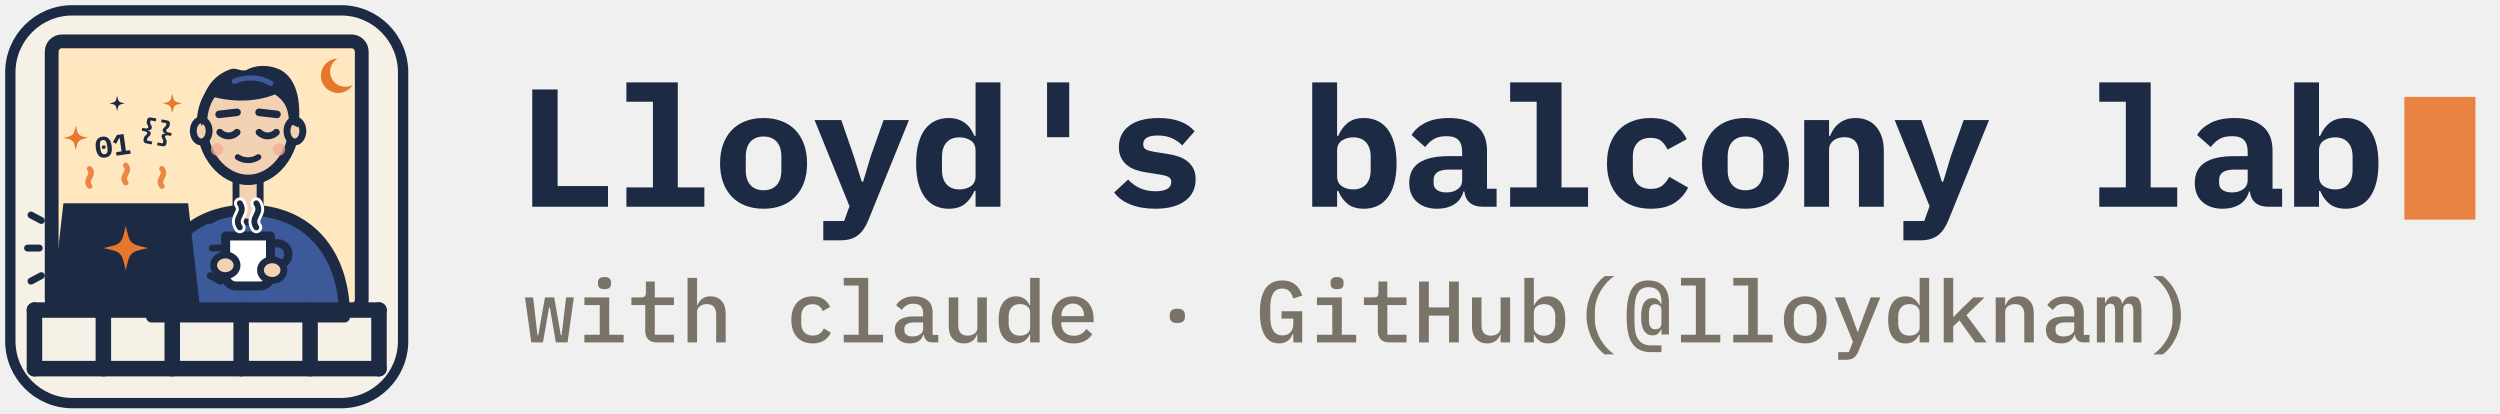
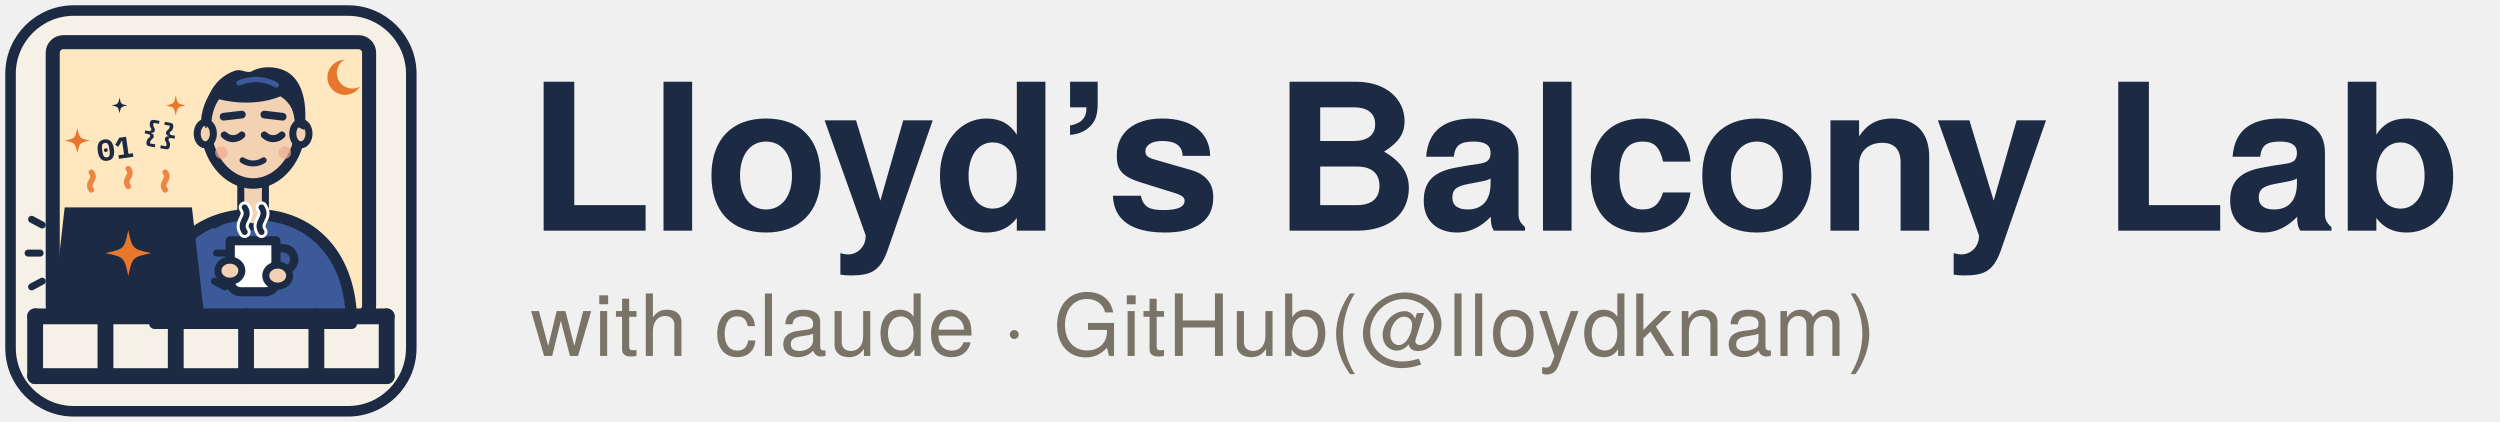
- <svg xmlns="http://www.w3.org/2000/svg" viewBox="0 0 387 64" width="387" height="64">
+ <svg xmlns="http://www.w3.org/2000/svg" viewBox="0 0 379.3 64" width="379.3" height="64">
  <svg x="0" y="0" viewBox="0 0 120 120" width="64" height="64">
    <rect x="3" y="3" width="114" height="114" rx="18" fill="#f6f1e6" stroke="#1d2a44" stroke-width="3" />
    <rect x="15" y="12" width="90" height="78" rx="3" fill="#ffe7bf" stroke="#1d2a44" stroke-width="4" />
    <path d="M98 17a5 5 0 1 0 4.4 7.6 3.8 3.8 0 1 1-4.4-7.6z" fill="#e8772e" />
    <path d="M44 92c0-19 11-31 28-31s28 12 28 31z" fill="#3c5a9a" stroke="#1d2a44" stroke-width="3.2" stroke-linejoin="round" />
    <path d="M72 52v9" stroke="#1d2a44" stroke-width="9" stroke-linecap="round" />
    <path d="M72 52v9" stroke="#f3d2b3" stroke-width="5" stroke-linecap="round" />
    <path d="M72 22c8.2 0 13.4 5.8 13.4 14 0 8.6-6 16.2-13.4 16.2S58.6 44.6 58.6 36c0-8.2 5.2-14 13.4-14z" fill="#f3d2b3" stroke="#1d2a44" stroke-width="3" stroke-linejoin="round" />
    <ellipse cx="58.4" cy="38" rx="2.3" ry="3.2" fill="#f3d2b3" stroke="#1d2a44" stroke-width="2" />
    <ellipse cx="85.6" cy="38" rx="2.3" ry="3.2" fill="#f3d2b3" stroke="#1d2a44" stroke-width="2" />
    <path d="M58.4 36.4C57.4 28.6 60.6 22.4 66.6 20.2c2-.8 3 .6 4.8.2 2.6-1.6 6.8-1.8 10.2 0 4.2 2.4 6 8.4 5 16.6l-2.2-1c-.4-4-1.8-6.8-4.6-8.6-4.8 2-11.4 2.4-17.6.8-2.4 2.2-3.6 5.2-3.4 8.2z" fill="#1d2a44" />
    <path d="M68 23.6c3.2-1.4 7.4-1.4 10.6.6" fill="none" stroke="#3c5a9a" stroke-width="1.5" stroke-linecap="round" />
    <path d="M63.6 33.2l5.2-.6M75.2 32.6l5.2.6" stroke="#1d2a44" stroke-width="2.2" stroke-linecap="round" />
    <path d="M63.8 38.4c1.4 1.4 3.6 1.4 5 0M75.2 38.4c1.4 1.4 3.6 1.4 5 0" fill="none" stroke="#1d2a44" stroke-width="2" stroke-linecap="round" />
    <circle cx="63" cy="43.4" r="1.8" fill="#f0a890" opacity=".7" />
    <circle cx="81" cy="43.4" r="1.8" fill="#f0a890" opacity=".7" />
    <path d="M69 45.6c1.8 1.2 4.2 1.2 6 0" fill="none" stroke="#1d2a44" stroke-width="1.7" stroke-linecap="round" />
    <path d="M65.5 80v-11.5h13V80c0 2-1.6 3-3 3h-7c-1.4 0-3-1-3-3z" fill="#fff" stroke="#1d2a44" stroke-width="2.6" stroke-linejoin="round" />
    <path d="M78.5 70.6h2a3.2 3.2 0 0 1 0 6.4h-2" fill="none" stroke="#1d2a44" stroke-width="2.4" />
    <g fill="#f3d2b3" stroke="#1d2a44" stroke-width="2">
      <ellipse cx="65.4" cy="77" rx="3.4" ry="3" />
      <ellipse cx="79" cy="78.4" rx="3.4" ry="3" />
    </g>
    <path d="M69.6 66c-2-3 2-4 0-7M74.4 66c-2-3 2-4 0-7" fill="none" stroke="#fff" stroke-width="3.4" stroke-linecap="round" />
    <path d="M69.6 66c-2-3 2-4 0-7M74.4 66c-2-3 2-4 0-7" fill="none" stroke="#1d2a44" stroke-width="1.7" stroke-linecap="round" />
    <path d="M15 89l3.4-30h36.2l3.4 30z" fill="#1d2a44" />
    <path d="M36.5 65.5C37.67 70.83 37.67 70.83 43.0 72C37.67 73.17 37.67 73.17 36.5 78.5C35.33 73.17 35.33 73.17 30.0 72C35.33 70.83 35.33 70.83 36.5 65.5Z" fill="#e8772e" />
    <g stroke="#1d2a44" stroke-width="2" stroke-linecap="round" fill="none">
      <path d="M12 64l-3-1.6M11.4 72h-3.4M12 80l-3 1.6M61 64l3-1.6M61.6 72h3.4M61 80l3 1.6" />
    </g>
    <g fill="none" stroke="#e8772e" stroke-width="1.6" stroke-linecap="round" opacity=".85">
      <path d="M26 54c-1.6-2 1.6-3 0-5M36.5 53c-1.6-2 1.6-3 0-5M47 54c-1.6-2 1.6-3 0-5" />
    </g>
    <path d="M22 36.4C22.648 39.352 22.648 39.352 25.6 40C22.648 40.648 22.648 40.648 22 43.6C21.352 40.648 21.352 40.648 18.4 40C21.352 39.352 21.352 39.352 22 36.4Z" fill="#e8772e" />
    <path d="M50 27.2C50.504 29.496 50.504 29.496 52.8 30C50.504 30.504 50.504 30.504 50 32.8C49.496 30.504 49.496 30.504 47.2 30C49.496 29.496 49.496 29.496 50 27.2Z" fill="#e8772e" />
    <g transform="translate(28,46) rotate(-8)">
      <path d="M2.55 0.102Q1.36 0.102 0.795 -0.706Q0.23 -1.513 0.23 -2.967Q0.23 -4.42 0.795 -5.228Q1.36 -6.035 2.55 -6.035Q3.74 -6.035 4.305 -5.228Q4.871 -4.42 4.871 -2.967Q4.871 -1.513 4.305 -0.706Q3.74 0.102 2.55 0.102ZM2.55 -0.901Q3.12 -0.901 3.345 -1.3Q3.57 -1.7 3.57 -2.414V-3.519Q3.57 -4.233 3.345 -4.633Q3.12 -5.032 2.55 -5.032Q1.981 -5.032 1.755 -4.633Q1.53 -4.233 1.53 -3.519V-2.414Q1.53 -1.7 1.755 -1.3Q1.981 -0.901 2.55 -0.901ZM2.55 -2.465Q2.252 -2.465 2.138 -2.584Q2.023 -2.703 2.023 -2.873V-3.06Q2.023 -3.23 2.138 -3.349Q2.252 -3.468 2.55 -3.468Q2.848 -3.468 2.962 -3.349Q3.077 -3.23 3.077 -3.06V-2.873Q3.077 -2.703 2.962 -2.584Q2.848 -2.465 2.55 -2.465Z M5.899 0.0V-1.028H7.497V-5.006H7.421L6.214 -3.426L5.398 -4.063L6.817 -5.933H8.772V-1.028H10.03V0.0Z" fill="#1d2a44" />
    </g>
    <g transform="translate(40,40) rotate(10)">
      <path d="M2.805 1.173Q2.227 1.173 1.981 0.914Q1.734 0.655 1.734 0.255V-0.128Q1.734 -0.34 1.781 -0.502Q1.828 -0.663 1.896 -0.79Q1.964 -0.918 2.049 -1.016Q2.134 -1.114 2.21 -1.207Q2.355 -1.377 2.41 -1.5Q2.465 -1.624 2.465 -1.76Q2.465 -1.981 2.236 -2.099Q2.006 -2.219 1.547 -2.219H0.782V-3.069H1.547Q2.006 -3.069 2.236 -3.188Q2.465 -3.307 2.465 -3.528Q2.465 -3.664 2.41 -3.787Q2.355 -3.91 2.21 -4.08Q2.134 -4.165 2.049 -4.267Q1.964 -4.369 1.896 -4.497Q1.828 -4.624 1.781 -4.786Q1.734 -4.947 1.734 -5.16V-5.542Q1.734 -5.942 1.981 -6.201Q2.227 -6.46 2.805 -6.46H4.318V-5.619H2.746V-5.211Q2.746 -4.888 2.852 -4.718Q2.958 -4.548 3.086 -4.378Q3.23 -4.199 3.358 -3.995Q3.485 -3.791 3.485 -3.519Q3.485 -3.162 3.239 -2.95Q2.992 -2.737 2.482 -2.678V-2.61Q2.992 -2.55 3.239 -2.338Q3.485 -2.125 3.485 -1.768Q3.485 -1.496 3.358 -1.292Q3.23 -1.088 3.086 -0.91Q2.958 -0.74 2.852 -0.57Q2.746 -0.4 2.746 -0.077V0.332H4.318V1.173Z M7.395 -6.46Q7.973 -6.46 8.22 -6.201Q8.466 -5.942 8.466 -5.542V-5.16Q8.466 -4.947 8.419 -4.786Q8.373 -4.624 8.305 -4.497Q8.237 -4.369 8.152 -4.267Q8.067 -4.165 7.99 -4.08Q7.846 -3.91 7.79 -3.787Q7.735 -3.664 7.735 -3.528Q7.735 -3.307 7.965 -3.188Q8.194 -3.069 8.653 -3.069H9.418V-2.219H8.653Q8.194 -2.219 7.965 -2.099Q7.735 -1.981 7.735 -1.76Q7.735 -1.624 7.79 -1.5Q7.846 -1.377 7.99 -1.207Q8.067 -1.114 8.152 -1.016Q8.237 -0.918 8.305 -0.79Q8.373 -0.663 8.419 -0.502Q8.466 -0.34 8.466 -0.128V0.255Q8.466 0.655 8.22 0.914Q7.973 1.173 7.395 1.173H5.882V0.332H7.455V-0.077Q7.455 -0.4 7.348 -0.57Q7.242 -0.74 7.115 -0.91Q6.97 -1.088 6.843 -1.292Q6.715 -1.496 6.715 -1.768Q6.715 -2.125 6.962 -2.338Q7.208 -2.55 7.718 -2.61V-2.678Q7.208 -2.737 6.962 -2.95Q6.715 -3.162 6.715 -3.519Q6.715 -3.791 6.843 -3.995Q6.97 -4.199 7.115 -4.378Q7.242 -4.548 7.348 -4.718Q7.455 -4.888 7.455 -5.211V-5.619H5.882V-6.46Z" fill="#1d2a44" />
    </g>
    <path d="M34 27.8C34.396 29.604 34.396 29.604 36.2 30C34.396 30.396 34.396 30.396 34 32.2C33.604 30.396 33.604 30.396 31.8 30C33.604 29.604 33.604 29.604 34 27.8Z" fill="#1d2a44" />
    <g fill="none" stroke="#1d2a44" stroke-width="4.5" stroke-linecap="round" stroke-linejoin="round">
      <path d="M10 90h100M10 107h100" />
      <path d="M10.0 90v17" />
      <path d="M30.0 90v17" />
      <path d="M50.0 90v17" />
      <path d="M70.0 90v17" />
      <path d="M90.0 90v17" />
      <path d="M110.0 90v17" />
    </g>
  </svg>
-   <g transform="translate(80,32)">
-     <path d="M2.392 0.0V-18.148H6.318V-3.198H14.118V0.0Z M16.968 -2.99H21.076V-16.25H16.968V-19.24H24.924V-2.99H29.032V0.0H16.968Z M38.2 0.312Q36.64 0.312 35.392 -0.169Q34.144 -0.65 33.273 -1.56Q32.402 -2.47 31.934 -3.77Q31.466 -5.07 31.466 -6.708Q31.466 -8.346 31.934 -9.646Q32.402 -10.946 33.273 -11.856Q34.144 -12.766 35.392 -13.247Q36.64 -13.728 38.2 -13.728Q39.76 -13.728 41.008 -13.247Q42.256 -12.766 43.127 -11.856Q43.998 -10.946 44.466 -9.646Q44.934 -8.346 44.934 -6.708Q44.934 -5.07 44.466 -3.77Q43.998 -2.47 43.127 -1.56Q42.256 -0.65 41.008 -0.169Q39.76 0.312 38.2 0.312ZM38.2 -2.548Q39.5 -2.548 40.228 -3.354Q40.956 -4.16 40.956 -5.642V-7.774Q40.956 -9.256 40.228 -10.062Q39.5 -10.868 38.2 -10.868Q36.9 -10.868 36.172 -10.062Q35.444 -9.256 35.444 -7.774V-5.642Q35.444 -4.16 36.172 -3.354Q36.9 -2.548 38.2 -2.548Z M56.78 -13.416H60.706L54.388 2.158Q53.79 3.64 52.802 4.42Q51.814 5.2 50.098 5.2H47.446V2.21H50.67L51.502 -0.078L46.094 -13.416H50.228L52.178 -7.774L53.4 -3.874H53.608L54.778 -7.774Z M71.018 -2.444H70.836Q70.316 -1.222 69.393 -0.455Q68.47 0.312 66.858 0.312Q65.74 0.312 64.817 -0.104Q63.894 -0.52 63.231 -1.378Q62.568 -2.236 62.191 -3.562Q61.814 -4.888 61.814 -6.708Q61.814 -8.528 62.191 -9.854Q62.568 -11.18 63.231 -12.038Q63.894 -12.896 64.817 -13.312Q65.74 -13.728 66.858 -13.728Q67.664 -13.728 68.288 -13.52Q68.912 -13.312 69.393 -12.948Q69.874 -12.584 70.225 -12.077Q70.576 -11.57 70.836 -10.972H71.018V-19.24H74.866V0.0H71.018ZM68.522 -2.678Q69.536 -2.678 70.277 -3.172Q71.018 -3.666 71.018 -4.732V-8.684Q71.018 -9.75 70.277 -10.244Q69.536 -10.738 68.522 -10.738Q67.222 -10.738 66.52 -9.945Q65.818 -9.152 65.818 -7.748V-5.668Q65.818 -4.264 66.52 -3.471Q67.222 -2.678 68.522 -2.678Z M82.084 -10.764V-19.24H85.516V-10.764Z M98.844 0.312Q96.608 0.312 94.957 -0.364Q93.306 -1.04 92.474 -2.21L94.632 -4.212Q95.412 -3.354 96.465 -2.873Q97.518 -2.392 98.87 -2.392Q100.014 -2.392 100.664 -2.743Q101.314 -3.094 101.314 -3.822Q101.314 -4.394 100.872 -4.615Q100.43 -4.836 99.65 -4.966L97.492 -5.304Q96.582 -5.434 95.802 -5.707Q95.022 -5.98 94.45 -6.448Q93.878 -6.916 93.54 -7.592Q93.202 -8.268 93.202 -9.23Q93.202 -11.336 94.814 -12.532Q96.426 -13.728 99.338 -13.728Q101.314 -13.728 102.705 -13.195Q104.096 -12.662 104.928 -11.674L103.004 -9.49Q102.406 -10.14 101.47 -10.582Q100.534 -11.024 99.208 -11.024Q96.972 -11.024 96.972 -9.672Q96.972 -9.074 97.414 -8.853Q97.856 -8.632 98.636 -8.502L100.768 -8.164Q101.678 -8.034 102.458 -7.761Q103.238 -7.488 103.823 -7.02Q104.408 -6.552 104.746 -5.876Q105.084 -5.2 105.084 -4.238Q105.084 -2.132 103.459 -0.91Q101.834 0.312 98.844 0.312Z  M123.134 -19.24H126.982V-10.972H127.164Q127.658 -12.168 128.594 -12.948Q129.53 -13.728 131.142 -13.728Q132.26 -13.728 133.183 -13.312Q134.106 -12.896 134.769 -12.038Q135.432 -11.18 135.809 -9.854Q136.186 -8.528 136.186 -6.708Q136.186 -4.888 135.809 -3.562Q135.432 -2.236 134.769 -1.378Q134.106 -0.52 133.183 -0.104Q132.26 0.312 131.142 0.312Q129.53 0.312 128.594 -0.455Q127.658 -1.222 127.164 -2.444H126.982V0.0H123.134ZM129.478 -2.678Q130.778 -2.678 131.48 -3.471Q132.182 -4.264 132.182 -5.668V-7.748Q132.182 -9.152 131.48 -9.945Q130.778 -10.738 129.478 -10.738Q128.464 -10.738 127.723 -10.244Q126.982 -9.75 126.982 -8.684V-4.732Q126.982 -3.666 127.723 -3.172Q128.464 -2.678 129.478 -2.678Z M149.462 0.0Q148.266 0.0 147.538 -0.611Q146.81 -1.222 146.68 -2.366H146.55Q146.186 -1.04 145.107 -0.364Q144.028 0.312 142.468 0.312Q140.518 0.312 139.335 -0.741Q138.152 -1.794 138.152 -3.692Q138.152 -5.798 139.686 -6.812Q141.22 -7.826 144.184 -7.826H146.342V-8.502Q146.342 -9.698 145.783 -10.309Q145.224 -10.92 143.898 -10.92Q142.676 -10.92 141.922 -10.452Q141.168 -9.984 140.622 -9.23L138.516 -11.102Q139.192 -12.246 140.635 -12.987Q142.078 -13.728 144.34 -13.728Q147.096 -13.728 148.643 -12.467Q150.19 -11.206 150.19 -8.658V-2.782H151.672V0.0ZM143.924 -2.21Q144.938 -2.21 145.64 -2.704Q146.342 -3.198 146.342 -4.134V-5.746H144.288Q141.922 -5.746 141.922 -4.16V-3.64Q141.922 -2.938 142.468 -2.574Q143.014 -2.21 143.924 -2.21Z M153.768 -2.99H157.876V-16.25H153.768V-19.24H161.724V-2.99H165.832V0.0H153.768Z M175.546 0.312Q173.96 0.312 172.699 -0.169Q171.438 -0.65 170.567 -1.56Q169.696 -2.47 169.228 -3.77Q168.76 -5.07 168.76 -6.708Q168.76 -8.346 169.228 -9.646Q169.696 -10.946 170.567 -11.856Q171.438 -12.766 172.699 -13.247Q173.96 -13.728 175.52 -13.728Q177.73 -13.728 179.069 -12.831Q180.408 -11.934 181.11 -10.452L178.146 -8.84Q177.782 -9.62 177.197 -10.14Q176.612 -10.66 175.52 -10.66Q174.194 -10.66 173.479 -9.893Q172.764 -9.126 172.764 -7.8V-5.616Q172.764 -4.29 173.479 -3.523Q174.194 -2.756 175.572 -2.756Q176.69 -2.756 177.327 -3.276Q177.964 -3.796 178.406 -4.628L181.318 -2.964Q180.59 -1.482 179.199 -0.585Q177.808 0.312 175.546 0.312Z M190.2 0.312Q188.64 0.312 187.392 -0.169Q186.144 -0.65 185.273 -1.56Q184.402 -2.47 183.934 -3.77Q183.466 -5.07 183.466 -6.708Q183.466 -8.346 183.934 -9.646Q184.402 -10.946 185.273 -11.856Q186.144 -12.766 187.392 -13.247Q188.64 -13.728 190.2 -13.728Q191.76 -13.728 193.008 -13.247Q194.256 -12.766 195.127 -11.856Q195.998 -10.946 196.466 -9.646Q196.934 -8.346 196.934 -6.708Q196.934 -5.07 196.466 -3.77Q195.998 -2.47 195.127 -1.56Q194.256 -0.65 193.008 -0.169Q191.76 0.312 190.2 0.312ZM190.2 -2.548Q191.5 -2.548 192.228 -3.354Q192.956 -4.16 192.956 -5.642V-7.774Q192.956 -9.256 192.228 -10.062Q191.5 -10.868 190.2 -10.868Q188.9 -10.868 188.172 -10.062Q187.444 -9.256 187.444 -7.774V-5.642Q187.444 -4.16 188.172 -3.354Q188.9 -2.548 190.2 -2.548Z M199.29 0.0V-13.416H203.138V-10.972H203.294Q203.528 -11.544 203.866 -12.038Q204.204 -12.532 204.685 -12.909Q205.166 -13.286 205.803 -13.507Q206.44 -13.728 207.246 -13.728Q208.208 -13.728 209.014 -13.403Q209.82 -13.078 210.392 -12.428Q210.964 -11.778 211.289 -10.842Q211.614 -9.906 211.614 -8.684V0.0H207.766V-8.164Q207.766 -10.764 205.504 -10.764Q205.062 -10.764 204.633 -10.647Q204.204 -10.53 203.866 -10.283Q203.528 -10.036 203.333 -9.672Q203.138 -9.308 203.138 -8.814V0.0Z M223.98 -13.416H227.906L221.588 2.158Q220.99 3.64 220.002 4.42Q219.014 5.2 217.298 5.2H214.646V2.21H217.87L218.702 -0.078L213.294 -13.416H217.428L219.378 -7.774L220.6 -3.874H220.808L221.978 -7.774Z  M244.968 -2.99H249.076V-16.25H244.968V-19.24H252.924V-2.99H257.032V0.0H244.968Z M271.062 0.0Q269.866 0.0 269.138 -0.611Q268.41 -1.222 268.28 -2.366H268.15Q267.786 -1.04 266.707 -0.364Q265.628 0.312 264.068 0.312Q262.118 0.312 260.935 -0.741Q259.752 -1.794 259.752 -3.692Q259.752 -5.798 261.286 -6.812Q262.82 -7.826 265.784 -7.826H267.942V-8.502Q267.942 -9.698 267.383 -10.309Q266.824 -10.92 265.498 -10.92Q264.276 -10.92 263.522 -10.452Q262.768 -9.984 262.222 -9.23L260.116 -11.102Q260.792 -12.246 262.235 -12.987Q263.678 -13.728 265.94 -13.728Q268.696 -13.728 270.243 -12.467Q271.79 -11.206 271.79 -8.658V-2.782H273.272V0.0ZM265.524 -2.21Q266.538 -2.21 267.24 -2.704Q267.942 -3.198 267.942 -4.134V-5.746H265.888Q263.522 -5.746 263.522 -4.16V-3.64Q263.522 -2.938 264.068 -2.574Q264.614 -2.21 265.524 -2.21Z M275.134 -19.24H278.982V-10.972H279.164Q279.658 -12.168 280.594 -12.948Q281.53 -13.728 283.142 -13.728Q284.26 -13.728 285.183 -13.312Q286.106 -12.896 286.769 -12.038Q287.432 -11.18 287.809 -9.854Q288.186 -8.528 288.186 -6.708Q288.186 -4.888 287.809 -3.562Q287.432 -2.236 286.769 -1.378Q286.106 -0.52 285.183 -0.104Q284.26 0.312 283.142 0.312Q281.53 0.312 280.594 -0.455Q279.658 -1.222 279.164 -2.444H278.982V0.0H275.134ZM281.478 -2.678Q282.778 -2.678 283.48 -3.471Q284.182 -4.264 284.182 -5.668V-7.748Q284.182 -9.152 283.48 -9.945Q282.778 -10.738 281.478 -10.738Q280.464 -10.738 279.723 -10.244Q278.982 -9.75 278.982 -8.684V-4.732Q278.982 -3.666 279.723 -3.172Q280.464 -2.678 281.478 -2.678Z" fill="#1d2a44" />
+   <g transform="translate(80,35)">
+     <path d="M17.95 0V-3.88H7.13V-22.6H2.48V0Z M25.01 0V-22.6H20.67V0Z M44.5 -8.25C44.5 -13.92 41.43 -17.02 36.19 -17.02C31.07 -17.02 27.94 -13.86 27.94 -8.37C27.94 -2.85 31.07 0.28 36.22 0.28C41.3 0.28 44.5 -2.88 44.5 -8.25ZM40.16 -8.31C40.16 -5.18 38.55 -3.22 36.22 -3.22C33.86 -3.22 32.28 -5.18 32.28 -8.37C32.28 -11.56 33.86 -13.52 36.22 -13.52C38.61 -13.52 40.16 -11.59 40.16 -8.31Z M61.51 -16.74H57.04L53.57 -4.56L49.88 -16.74H45.11L51.34 0.71V0.81C51.34 2.39 50.16 3.6 48.64 3.6C48.3 3.6 48.05 3.56 47.5 3.41V6.67C48.15 6.76 48.52 6.79 49.05 6.79C51.96 6.79 53.48 6.26 54.63 3.07Z M78.61 0V-22.6H74.27V-14.57C73.19 -16.24 71.73 -17.02 69.65 -17.02C65.65 -17.02 62.61 -13.39 62.61 -8.34C62.61 -3.6 65.22 0.28 69.65 0.28C71.73 0.28 73.19 -0.5 74.27 -1.92V0ZM74.27 -8.28C74.27 -5.24 72.78 -3.35 70.61 -3.35C68.44 -3.35 66.95 -5.27 66.95 -8.34C66.95 -11.44 68.44 -13.39 70.61 -13.39C72.81 -13.39 74.27 -11.47 74.27 -8.28Z M86.54 -19.22V-22.6H82.35V-18.72H84.83C84.89 -17.17 84.09 -16.27 82.35 -15.96V-14.54C83.41 -14.6 84.4 -14.97 85.14 -15.59C86.13 -16.43 86.54 -17.45 86.54 -19.22Z M104.07 -4.96V-5.18C104.07 -7.1 102.99 -8.53 100.79 -9.18L95.3 -10.76C94.09 -11.1 93.78 -11.38 93.78 -12.06C93.78 -12.99 94.77 -13.61 96.29 -13.61C98.37 -13.61 99.39 -12.87 99.42 -11.35H103.61C103.55 -14.88 100.82 -17.02 96.32 -17.02C92.08 -17.02 89.44 -14.88 89.44 -11.44C89.44 -9.39 90 -8.28 93.1 -7.32L98.28 -5.7C99.36 -5.36 99.73 -5.02 99.73 -4.56C99.73 -3.53 98.53 -3.13 96.51 -3.13C94.53 -3.13 93.47 -3.5 93.1 -5.3H88.85C88.98 -1.64 91.67 0.28 96.76 0.28C101.47 0.28 104.07 -1.58 104.07 -4.96Z  M133.75 -6.51C133.75 -8.74 132.55 -10.51 130 -12C132.24 -13.42 133.1 -14.72 133.1 -16.65C133.1 -19.84 130.44 -22.6 125.73 -22.6H115.65V0H125.82C131.09 0 133.75 -2.79 133.75 -6.51ZM128.64 -16.15C128.64 -14.51 127.49 -13.61 125.35 -13.61H120.3V-18.72H125.35C127.49 -18.72 128.64 -17.82 128.64 -16.15ZM129.29 -6.79C129.29 -4.9 128.11 -3.88 125.85 -3.88H120.3V-9.73H125.85C128.11 -9.73 129.29 -8.71 129.29 -6.79Z M151.38 0V-0.53C150.61 -1.24 150.39 -1.71 150.39 -2.57V-11.87C150.39 -15.28 148.07 -17.02 143.54 -17.02C139.02 -17.02 136.66 -15.1 136.38 -11.22H140.57C140.78 -12.96 141.5 -13.52 143.63 -13.52C145.31 -13.52 146.15 -12.96 146.15 -11.84C146.15 -10.07 144.84 -10.26 142.67 -9.89L140.94 -9.58C137.62 -8.99 136.01 -7.56 136.01 -4.53C136.01 -1.27 138.3 0.28 141.09 0.28C142.95 0.28 144.66 -0.53 146.18 -2.11C146.18 -1.24 146.27 -0.5 146.67 0ZM146.15 -7.16C146.15 -4.65 144.91 -3.22 142.7 -3.22C141.25 -3.22 140.35 -3.78 140.35 -5.02C140.35 -6.29 141.03 -6.76 142.83 -7.1L144.32 -7.38C145.46 -7.59 145.65 -7.66 146.15 -7.91Z M158.44 0V-22.6H154.1V0Z M176.48 -5.8H172.32C171.76 -4.06 170.9 -3.22 169.22 -3.22C167.02 -3.22 165.69 -4.99 165.69 -8.25C165.69 -11.31 166.49 -13.52 169.22 -13.52C170.99 -13.52 171.83 -12.68 172.32 -10.48H176.48C176.17 -14.57 173.44 -17.02 169.25 -17.02C164.26 -17.02 161.35 -13.95 161.35 -8.25C161.35 -2.73 164.23 0.28 169.19 0.28C173.25 0.28 176.07 -2.23 176.48 -5.8Z M194.82 -8.25C194.82 -13.92 191.75 -17.02 186.51 -17.02C181.4 -17.02 178.27 -13.86 178.27 -8.37C178.27 -2.85 181.4 0.28 186.54 0.28C191.63 0.28 194.82 -2.88 194.82 -8.25ZM190.48 -8.31C190.48 -5.18 188.87 -3.22 186.54 -3.22C184.19 -3.22 182.61 -5.18 182.61 -8.37C182.61 -11.56 184.19 -13.52 186.54 -13.52C188.93 -13.52 190.48 -11.59 190.48 -8.31Z M212.7 0V-11.22C212.7 -14.91 210.65 -17.02 207.09 -17.02C204.82 -17.02 203.3 -16.18 202.06 -14.32V-16.74H197.72V0H202.06V-10.04C202.06 -12.03 203.46 -13.33 205.57 -13.33C207.43 -13.33 208.36 -12.31 208.36 -10.32V0Z M230.42 -16.74H225.96L222.48 -4.56L218.8 -16.74H214.02L220.25 0.71V0.81C220.25 2.39 219.07 3.6 217.56 3.6C217.22 3.6 216.97 3.56 216.41 3.41V6.67C217.06 6.76 217.43 6.79 217.96 6.79C220.87 6.79 222.39 6.26 223.54 3.07Z  M256.85 0V-3.88H246.03V-22.6H241.38V0Z M273.73 0V-0.53C272.96 -1.24 272.74 -1.71 272.74 -2.57V-11.87C272.74 -15.28 270.42 -17.02 265.89 -17.02C261.36 -17.02 259.01 -15.1 258.73 -11.22H262.91C263.13 -12.96 263.84 -13.52 265.98 -13.52C267.66 -13.52 268.49 -12.96 268.49 -11.84C268.49 -10.07 267.19 -10.26 265.02 -9.89L263.29 -9.58C259.97 -8.99 258.36 -7.56 258.36 -4.53C258.36 -1.27 260.65 0.28 263.44 0.28C265.3 0.28 267 -0.53 268.52 -2.11C268.52 -1.24 268.62 -0.5 269.02 0ZM268.49 -7.16C268.49 -4.65 267.25 -3.22 265.05 -3.22C263.6 -3.22 262.7 -3.78 262.7 -5.02C262.7 -6.29 263.38 -6.76 265.18 -7.1L266.66 -7.38C267.81 -7.59 268 -7.66 268.49 -7.91Z M292.2 -8.15C292.2 -12.9 289.56 -17.02 285.16 -17.02C283.09 -17.02 281.6 -16.24 280.54 -14.57V-22.6H276.2V0H280.54V-1.92C281.6 -0.5 283.05 0.28 285.16 0.28C289.16 0.28 292.2 -3.1 292.2 -8.15ZM287.86 -8.34C287.86 -5.3 286.34 -3.35 284.2 -3.35C282 -3.35 280.54 -5.24 280.54 -8.43C280.54 -11.47 282.03 -13.39 284.2 -13.39C286.34 -13.39 287.86 -11.44 287.86 -8.34Z" fill="#1d2a44" />
  </g>
-   <rect x="372.2" y="15" width="11" height="19" fill="#e8772e" opacity=".9" />
-   <g transform="translate(81,53)">
-     <path d="M0.27 -6.966H1.526L2.2 -1.107H2.322L3.361 -6.966H4.792L5.819 -1.107H5.94L6.628 -6.966H7.83L6.858 0.0H5.049L4.117 -5.4H3.996L3.051 0.0H1.242Z M12.582 -8.235Q12.015 -8.235 11.792 -8.464Q11.569 -8.694 11.569 -9.031V-9.315Q11.569 -9.652 11.792 -9.882Q12.015 -10.111 12.569 -10.111Q13.136 -10.111 13.358 -9.882Q13.581 -9.652 13.581 -9.315V-9.031Q13.581 -8.694 13.358 -8.464Q13.136 -8.235 12.582 -8.235ZM9.463 -1.188H11.839V-5.778H9.463V-6.966H13.311V-1.188H15.538V0.0H9.463Z M20.668 0.0Q19.75 0.0 19.319 -0.493Q18.886 -0.986 18.886 -1.768V-5.778H16.74V-6.966H18.265Q18.657 -6.966 18.819 -7.121Q18.981 -7.276 18.981 -7.681V-9.423H20.358V-6.966H23.328V-5.778H20.358V-1.188H23.328V0.0Z M25.434 -9.99H26.905V-5.778H26.973Q27.081 -6.048 27.25 -6.298Q27.418 -6.548 27.661 -6.73Q27.904 -6.912 28.228 -7.02Q28.552 -7.128 28.984 -7.128Q30.037 -7.128 30.685 -6.44Q31.333 -5.751 31.333 -4.482V0.0H29.862V-4.266Q29.862 -5.926 28.417 -5.926Q28.134 -5.926 27.864 -5.852Q27.594 -5.778 27.378 -5.63Q27.162 -5.481 27.034 -5.252Q26.905 -5.022 26.905 -4.725V0.0H25.434Z  M44.806 0.162Q44.023 0.162 43.409 -0.094Q42.795 -0.351 42.37 -0.824Q41.944 -1.296 41.722 -1.971Q41.499 -2.646 41.499 -3.483Q41.499 -4.32 41.722 -4.995Q41.944 -5.67 42.37 -6.143Q42.795 -6.615 43.409 -6.872Q44.023 -7.128 44.793 -7.128Q45.873 -7.128 46.528 -6.669Q47.182 -6.21 47.507 -5.481L46.359 -4.86Q46.17 -5.346 45.785 -5.63Q45.401 -5.913 44.793 -5.913Q43.956 -5.913 43.497 -5.407Q43.038 -4.901 43.038 -4.064V-2.902Q43.038 -2.079 43.497 -1.566Q43.956 -1.053 44.82 -1.053Q45.468 -1.053 45.88 -1.35Q46.291 -1.647 46.535 -2.16L47.614 -1.498Q47.277 -0.769 46.588 -0.304Q45.9 0.162 44.806 0.162Z M49.613 -1.188H51.921V-8.802H49.613V-9.99H53.392V-1.188H55.701V0.0H49.613Z M63.342 0.0Q62.708 0.0 62.39 -0.324Q62.073 -0.648 62.006 -1.174H61.938Q61.736 -0.54 61.202 -0.189Q60.669 0.162 59.846 0.162Q58.779 0.162 58.145 -0.398Q57.51 -0.959 57.51 -1.944Q57.51 -2.957 58.259 -3.49Q59.009 -4.023 60.561 -4.023H61.898V-4.563Q61.898 -5.981 60.399 -5.981Q59.724 -5.981 59.306 -5.717Q58.887 -5.454 58.604 -5.022L57.726 -5.737Q58.023 -6.304 58.725 -6.716Q59.427 -7.128 60.534 -7.128Q61.857 -7.128 62.613 -6.494Q63.369 -5.859 63.369 -4.657V-1.161H64.246V0.0ZM60.264 -0.918Q60.98 -0.918 61.439 -1.242Q61.898 -1.566 61.898 -2.079V-3.091H60.588Q58.995 -3.091 58.995 -2.133V-1.863Q58.995 -1.391 59.333 -1.154Q59.67 -0.918 60.264 -0.918Z M70.294 -1.188H70.227Q70.119 -0.918 69.95 -0.668Q69.781 -0.418 69.538 -0.236Q69.296 -0.054 68.971 0.054Q68.647 0.162 68.215 0.162Q67.162 0.162 66.514 -0.527Q65.867 -1.215 65.867 -2.484V-6.966H67.338V-2.7Q67.338 -1.04 68.782 -1.04Q69.066 -1.04 69.336 -1.114Q69.606 -1.188 69.822 -1.337Q70.038 -1.485 70.166 -1.708Q70.294 -1.93 70.294 -2.241V-6.966H71.766V0.0H70.294Z M78.462 -1.188H78.381Q78.07 -0.553 77.557 -0.196Q77.044 0.162 76.275 0.162Q75.046 0.162 74.317 -0.756Q73.588 -1.674 73.588 -3.483Q73.588 -5.292 74.317 -6.21Q75.046 -7.128 76.275 -7.128Q77.044 -7.128 77.557 -6.77Q78.07 -6.412 78.381 -5.778H78.462V-9.99H79.933V0.0H78.462ZM76.882 -1.04Q77.206 -1.04 77.49 -1.121Q77.773 -1.202 77.989 -1.364Q78.205 -1.526 78.334 -1.762Q78.462 -1.998 78.462 -2.322V-4.644Q78.462 -4.968 78.334 -5.204Q78.205 -5.441 77.989 -5.603Q77.773 -5.764 77.49 -5.845Q77.206 -5.926 76.882 -5.926Q76.045 -5.926 75.593 -5.413Q75.141 -4.901 75.141 -4.05V-2.916Q75.141 -2.066 75.593 -1.553Q76.045 -1.04 76.882 -1.04Z M85.198 0.162Q84.402 0.162 83.767 -0.094Q83.133 -0.351 82.701 -0.824Q82.269 -1.296 82.039 -1.964Q81.81 -2.632 81.81 -3.47Q81.81 -4.306 82.046 -4.982Q82.282 -5.657 82.708 -6.136Q83.133 -6.615 83.74 -6.872Q84.348 -7.128 85.09 -7.128Q85.819 -7.128 86.413 -6.878Q87.007 -6.628 87.426 -6.169Q87.844 -5.71 88.067 -5.076Q88.29 -4.441 88.29 -3.672V-3.119H83.295V-2.889Q83.295 -2.066 83.808 -1.546Q84.321 -1.026 85.225 -1.026Q85.9 -1.026 86.38 -1.316Q86.859 -1.607 87.156 -2.092L88.074 -1.282Q87.723 -0.675 87.001 -0.257Q86.278 0.162 85.198 0.162ZM85.09 -6.008Q84.699 -6.008 84.368 -5.873Q84.037 -5.737 83.801 -5.488Q83.565 -5.238 83.43 -4.9Q83.295 -4.563 83.295 -4.158V-4.064H86.791V-4.199Q86.791 -5.022 86.326 -5.515Q85.86 -6.008 85.09 -6.008Z  M101.25 -2.997Q100.602 -2.997 100.339 -3.267Q100.075 -3.537 100.075 -3.929V-4.279Q100.075 -4.671 100.339 -4.941Q100.602 -5.211 101.25 -5.211Q101.898 -5.211 102.161 -4.941Q102.424 -4.671 102.424 -4.279V-3.929Q102.424 -3.537 102.161 -3.267Q101.898 -2.997 101.25 -2.997Z  M119.205 -1.296H119.11Q118.989 -1.012 118.82 -0.749Q118.651 -0.486 118.402 -0.283Q118.152 -0.081 117.801 0.041Q117.45 0.162 116.991 0.162Q115.519 0.162 114.777 -1.093Q114.034 -2.349 114.034 -4.644Q114.034 -7.047 114.885 -8.316Q115.735 -9.585 117.49 -9.585Q118.179 -9.585 118.699 -9.396Q119.218 -9.207 119.583 -8.89Q119.947 -8.572 120.19 -8.147Q120.433 -7.722 120.582 -7.25L119.218 -6.79Q119.11 -7.101 118.975 -7.378Q118.84 -7.654 118.645 -7.87Q118.449 -8.086 118.172 -8.208Q117.895 -8.329 117.504 -8.329Q116.518 -8.329 116.08 -7.567Q115.641 -6.804 115.641 -5.508V-4.01Q115.641 -3.361 115.735 -2.821Q115.83 -2.281 116.053 -1.897Q116.275 -1.512 116.633 -1.296Q116.991 -1.08 117.504 -1.08Q118.327 -1.08 118.766 -1.573Q119.205 -2.066 119.205 -2.835V-3.685H117.382V-4.819H120.582V0.0H119.205Z M125.982 -8.235Q125.415 -8.235 125.192 -8.464Q124.969 -8.694 124.969 -9.031V-9.315Q124.969 -9.652 125.192 -9.882Q125.415 -10.111 125.968 -10.111Q126.535 -10.111 126.758 -9.882Q126.981 -9.652 126.981 -9.315V-9.031Q126.981 -8.694 126.758 -8.464Q126.535 -8.235 125.982 -8.235ZM122.863 -1.188H125.239V-5.778H122.863V-6.966H126.711V-1.188H128.938V0.0H122.863Z M134.068 0.0Q133.15 0.0 132.718 -0.493Q132.286 -0.986 132.286 -1.768V-5.778H130.14V-6.966H131.665Q132.057 -6.966 132.219 -7.121Q132.381 -7.276 132.381 -7.681V-9.423H133.758V-6.966H136.728V-5.778H133.758V-1.188H136.728V0.0Z M143.316 -4.144H140.184V0.0H138.672V-9.423H140.184V-5.413H143.316V-9.423H144.828V0.0H143.316Z M151.294 -1.188H151.227Q151.119 -0.918 150.95 -0.668Q150.781 -0.418 150.538 -0.236Q150.295 -0.054 149.971 0.054Q149.647 0.162 149.215 0.162Q148.162 0.162 147.514 -0.527Q146.866 -1.215 146.866 -2.484V-6.966H148.338V-2.7Q148.338 -1.04 149.782 -1.04Q150.066 -1.04 150.336 -1.114Q150.606 -1.188 150.822 -1.337Q151.038 -1.485 151.166 -1.708Q151.294 -1.93 151.294 -2.241V-6.966H152.766V0.0H151.294Z M154.966 -9.99H156.438V-5.778H156.519Q156.829 -6.412 157.342 -6.77Q157.855 -7.128 158.625 -7.128Q159.853 -7.128 160.582 -6.21Q161.311 -5.292 161.311 -3.483Q161.311 -1.674 160.582 -0.756Q159.853 0.162 158.625 0.162Q157.855 0.162 157.342 -0.196Q156.829 -0.553 156.519 -1.188H156.438V0.0H154.966ZM158.017 -1.04Q158.854 -1.04 159.307 -1.553Q159.759 -2.066 159.759 -2.916V-4.05Q159.759 -4.901 159.307 -5.413Q158.854 -5.926 158.017 -5.926Q157.693 -5.926 157.41 -5.845Q157.126 -5.764 156.91 -5.603Q156.694 -5.441 156.566 -5.204Q156.438 -4.968 156.438 -4.644V-2.322Q156.438 -1.998 156.566 -1.762Q156.694 -1.526 156.91 -1.364Q157.126 -1.202 157.41 -1.121Q157.693 -1.04 158.017 -1.04Z M164.592 -4.199Q164.592 -5.184 164.815 -6.095Q165.037 -7.006 165.422 -7.79Q165.807 -8.572 166.32 -9.2Q166.833 -9.828 167.4 -10.26H168.871Q168.264 -9.828 167.724 -9.247Q167.184 -8.667 166.779 -7.965Q166.374 -7.263 166.131 -6.473Q165.888 -5.683 165.888 -4.819V-3.578Q165.888 -2.713 166.131 -1.924Q166.374 -1.134 166.779 -0.432Q167.184 0.27 167.724 0.851Q168.264 1.431 168.871 1.863H167.4Q166.833 1.444 166.32 0.81Q165.807 0.175 165.422 -0.608Q165.037 -1.391 164.815 -2.302Q164.592 -3.213 164.592 -4.199Z M176.188 1.512H174.622Q173.556 1.512 172.827 1.168Q172.098 0.824 171.646 0.128Q171.193 -0.567 170.998 -1.62Q170.802 -2.673 170.802 -4.077Q170.802 -5.63 171.025 -6.683Q171.247 -7.736 171.673 -8.383Q172.098 -9.031 172.726 -9.308Q173.353 -9.585 174.163 -9.585Q175 -9.585 175.601 -9.328Q176.202 -9.072 176.593 -8.627Q176.985 -8.181 177.167 -7.567Q177.349 -6.952 177.349 -6.25V-1.228H176.188V-2.025H176.107Q175.959 -1.607 175.648 -1.343Q175.338 -1.08 174.784 -1.08Q173.988 -1.08 173.515 -1.775Q173.043 -2.47 173.043 -3.969Q173.043 -5.468 173.515 -6.163Q173.988 -6.858 174.784 -6.858Q175.338 -6.858 175.648 -6.588Q175.959 -6.318 176.107 -5.913H176.188V-6.25Q176.188 -8.546 174.217 -8.546Q173.664 -8.546 173.245 -8.35Q172.827 -8.154 172.557 -7.708Q172.287 -7.263 172.152 -6.554Q172.017 -5.846 172.017 -4.833V-3.091Q172.017 -2.308 172.138 -1.654Q172.26 -0.999 172.557 -0.526Q172.854 -0.054 173.36 0.209Q173.866 0.472 174.622 0.472H176.188ZM175.243 -2.025Q175.675 -2.025 175.932 -2.268Q176.188 -2.511 176.188 -2.97V-4.968Q176.188 -5.427 175.932 -5.67Q175.675 -5.913 175.243 -5.913Q174.771 -5.913 174.514 -5.582Q174.258 -5.252 174.258 -4.401V-3.537Q174.258 -2.687 174.514 -2.356Q174.771 -2.025 175.243 -2.025Z M179.212 -1.188H181.521V-8.802H179.212V-9.99H182.992V-1.188H185.301V0.0H179.212Z M187.312 -1.188H189.621V-8.802H187.312V-9.99H191.092V-1.188H193.401V0.0H187.312Z M198.45 0.162Q197.68 0.162 197.066 -0.094Q196.452 -0.351 196.027 -0.824Q195.601 -1.296 195.372 -1.971Q195.142 -2.646 195.142 -3.483Q195.142 -4.32 195.372 -4.995Q195.601 -5.67 196.027 -6.143Q196.452 -6.615 197.066 -6.872Q197.68 -7.128 198.45 -7.128Q199.219 -7.128 199.834 -6.872Q200.448 -6.615 200.873 -6.143Q201.298 -5.67 201.528 -4.995Q201.757 -4.32 201.757 -3.483Q201.757 -2.646 201.528 -1.971Q201.298 -1.296 200.873 -0.824Q200.448 -0.351 199.834 -0.094Q199.219 0.162 198.45 0.162ZM198.45 -0.999Q199.26 -0.999 199.739 -1.492Q200.218 -1.984 200.218 -2.957V-4.01Q200.218 -4.981 199.739 -5.474Q199.26 -5.967 198.45 -5.967Q197.64 -5.967 197.161 -5.474Q196.681 -4.981 196.681 -4.01V-2.957Q196.681 -1.984 197.161 -1.492Q197.64 -0.999 198.45 -0.999Z M208.588 -6.966H210.073L206.698 1.35Q206.428 2.025 205.99 2.362Q205.551 2.7 204.727 2.7H203.553V1.512H205.2L205.834 -0.095L203.026 -6.966H204.565L205.672 -4.05L206.536 -1.661H206.617L207.481 -4.05Z M216.162 -1.188H216.081Q215.77 -0.553 215.257 -0.196Q214.744 0.162 213.975 0.162Q212.746 0.162 212.017 -0.756Q211.288 -1.674 211.288 -3.483Q211.288 -5.292 212.017 -6.21Q212.746 -7.128 213.975 -7.128Q214.744 -7.128 215.257 -6.77Q215.77 -6.412 216.081 -5.778H216.162V-9.99H217.633V0.0H216.162ZM214.582 -1.04Q214.906 -1.04 215.19 -1.121Q215.473 -1.202 215.689 -1.364Q215.905 -1.526 216.034 -1.762Q216.162 -1.998 216.162 -2.322V-4.644Q216.162 -4.968 216.034 -5.204Q215.905 -5.441 215.689 -5.603Q215.473 -5.764 215.19 -5.845Q214.906 -5.926 214.582 -5.926Q213.745 -5.926 213.293 -5.413Q212.841 -4.901 212.841 -4.05V-2.916Q212.841 -2.066 213.293 -1.553Q213.745 -1.04 214.582 -1.04Z M219.888 -9.99H221.359V-3.955H221.427L222.52 -5.076L224.478 -6.966H226.219L223.398 -4.226L226.53 0.0H224.761L222.331 -3.389L221.359 -2.484V0.0H219.888Z M227.934 0.0V-6.966H229.405V-5.778H229.473Q229.581 -6.048 229.75 -6.298Q229.918 -6.548 230.161 -6.73Q230.404 -6.912 230.728 -7.02Q231.052 -7.128 231.484 -7.128Q232.537 -7.128 233.185 -6.44Q233.833 -5.751 233.833 -4.482V0.0H232.362V-4.266Q232.362 -5.926 230.917 -5.926Q230.634 -5.926 230.364 -5.852Q230.094 -5.778 229.878 -5.63Q229.662 -5.481 229.534 -5.252Q229.405 -5.022 229.405 -4.725V0.0Z M241.542 0.0Q240.907 0.0 240.59 -0.324Q240.273 -0.648 240.205 -1.174H240.138Q239.935 -0.54 239.402 -0.189Q238.869 0.162 238.045 0.162Q236.979 0.162 236.344 -0.398Q235.71 -0.959 235.71 -1.944Q235.71 -2.957 236.459 -3.49Q237.208 -4.023 238.761 -4.023H240.097V-4.563Q240.097 -5.981 238.599 -5.981Q237.924 -5.981 237.505 -5.717Q237.087 -5.454 236.803 -5.022L235.926 -5.737Q236.223 -6.304 236.925 -6.716Q237.627 -7.128 238.734 -7.128Q240.057 -7.128 240.813 -6.494Q241.569 -5.859 241.569 -4.657V-1.161H242.446V0.0ZM238.464 -0.918Q239.179 -0.918 239.638 -1.242Q240.097 -1.566 240.097 -2.079V-3.091H238.788Q237.195 -3.091 237.195 -2.133V-1.863Q237.195 -1.391 237.532 -1.154Q237.87 -0.918 238.464 -0.918Z M243.594 0.0V-6.966H244.849V-6.061H244.917Q245.079 -6.507 245.383 -6.817Q245.686 -7.128 246.253 -7.128Q246.807 -7.128 247.111 -6.824Q247.414 -6.521 247.495 -5.994H247.549Q247.738 -6.466 248.076 -6.797Q248.413 -7.128 249.048 -7.128Q249.858 -7.128 250.175 -6.561Q250.492 -5.994 250.492 -4.901V0.0H249.237V-4.712Q249.237 -5.441 249.061 -5.717Q248.886 -5.994 248.494 -5.994Q248.143 -5.994 247.907 -5.758Q247.671 -5.521 247.671 -5.049V0.0H246.415V-4.712Q246.415 -5.441 246.247 -5.717Q246.078 -5.994 245.686 -5.994Q245.322 -5.994 245.086 -5.758Q244.849 -5.521 244.849 -5.049V0.0Z M256.608 -4.199Q256.608 -3.213 256.385 -2.302Q256.162 -1.391 255.778 -0.608Q255.393 0.175 254.88 0.81Q254.367 1.444 253.8 1.863H252.328Q252.936 1.431 253.476 0.851Q254.016 0.27 254.421 -0.432Q254.826 -1.134 255.069 -1.924Q255.312 -2.713 255.312 -3.578V-4.819Q255.312 -5.683 255.069 -6.473Q254.826 -7.263 254.421 -7.965Q254.016 -8.667 253.476 -9.247Q252.936 -9.828 252.328 -10.26H253.8Q254.367 -9.828 254.88 -9.2Q255.393 -8.572 255.778 -7.79Q256.162 -7.006 256.385 -6.095Q256.608 -5.184 256.608 -4.199Z" fill="#7a7468" />
+   <g transform="translate(80.5,54)">
+     <path d="M9.2 -6.81H7.98L6.63 -1.51L5.29 -6.81H3.96L2.67 -1.51L1.27 -6.81H0.08L2.05 0H3.28L4.59 -5.34L5.97 0H7.2Z M11.62 0V-6.81H10.55V0ZM11.77 -7.84V-9.19H10.42V-7.84Z M16.07 0V-0.91C15.93 -0.87 15.76 -0.86 15.55 -0.86C15.09 -0.86 14.96 -0.99 14.96 -1.47V-5.93H16.07V-6.81H14.96V-8.68H13.88V-6.81H12.95V-5.93H13.88V-0.99C13.88 -0.3 14.34 0.09 15.19 0.09C15.45 0.09 15.71 0.07 16.07 0Z M22.89 0V-5.15C22.89 -6.29 22.07 -7.01 20.74 -7.01C19.78 -7.01 19.2 -6.71 18.56 -5.88V-9.48H17.48V0H18.56V-3.76C18.56 -5.15 19.29 -6.06 20.41 -6.06C21.17 -6.06 21.81 -5.62 21.81 -4.72V0Z  M34.11 -2.34H33.02C32.84 -1.25 32.28 -0.81 31.36 -0.81C30.16 -0.81 29.45 -1.73 29.45 -3.34C29.45 -5.04 30.15 -6.01 31.33 -6.01C32.24 -6.01 32.81 -5.47 32.94 -4.52H34.04C33.91 -6.19 32.87 -7.01 31.34 -7.01C29.51 -7.01 28.32 -5.6 28.32 -3.34C28.32 -1.14 29.49 0.19 31.33 0.19C32.96 0.19 33.98 -0.78 34.11 -2.34Z M36.63 0V-9.48H35.55V0Z M44.75 -0.03V-0.84C44.64 -0.82 44.59 -0.82 44.52 -0.82C44.14 -0.82 43.94 -1.01 43.94 -1.35V-5.15C43.94 -6.36 43.05 -7.01 41.37 -7.01C39.72 -7.01 38.71 -6.37 38.64 -4.8H39.74C39.83 -5.63 40.32 -6.01 41.34 -6.01C42.31 -6.01 42.86 -5.64 42.86 -4.99V-4.71C42.86 -4.25 42.58 -4.06 41.73 -3.95C40.19 -3.76 39.96 -3.7 39.54 -3.54C38.75 -3.21 38.34 -2.6 38.34 -1.77C38.34 -0.53 39.2 0.19 40.58 0.19C41.45 0.19 42.3 -0.17 42.89 -0.81C43.01 -0.29 43.48 0.09 44.01 0.09C44.23 0.09 44.4 0.07 44.75 -0.03ZM42.86 -2.35C42.86 -1.38 41.87 -0.75 40.81 -0.75C39.97 -0.75 39.48 -1.05 39.48 -1.79C39.48 -2.51 39.96 -2.82 41.11 -2.99C42.26 -3.15 42.49 -3.2 42.86 -3.37Z M51.54 0V-6.81H50.46V-3.05C50.46 -1.66 49.74 -0.75 48.61 -0.75C47.75 -0.75 47.2 -1.27 47.2 -2.09V-6.81H46.12V-1.66C46.12 -0.53 46.97 0.19 48.29 0.19C49.29 0.19 49.93 -0.16 50.57 -1.05V0Z M59.19 0V-9.48H58.11V-5.95C57.66 -6.64 56.93 -7.01 56.02 -7.01C54.25 -7.01 53.09 -5.64 53.09 -3.47C53.09 -1.17 54.22 0.19 56.06 0.19C56.99 0.19 57.64 -0.16 58.23 -1V0ZM58.11 -3.38C58.11 -1.81 57.36 -0.82 56.21 -0.82C55.02 -0.82 54.22 -1.82 54.22 -3.41C54.22 -4.99 55.02 -5.99 56.2 -5.99C57.37 -5.99 58.11 -4.95 58.11 -3.38Z M66.9 -3.09C66.9 -4.08 66.82 -4.71 66.63 -5.21C66.19 -6.33 65.15 -7.01 63.87 -7.01C61.98 -7.01 60.75 -5.6 60.75 -3.37C60.75 -1.13 61.94 0.19 63.85 0.19C65.41 0.19 66.49 -0.69 66.76 -2.07H65.67C65.37 -1.17 64.76 -0.81 63.89 -0.81C62.76 -0.81 61.91 -1.53 61.88 -3.09ZM65.75 -4.06C65.75 -4.06 65.75 -4 65.73 -3.98H61.91C62 -5.19 62.77 -6.01 63.86 -6.01C64.93 -6.01 65.75 -5.12 65.75 -4.06Z  M74.06 -3.25C74.06 -3.63 73.76 -3.93 73.38 -3.93C73.01 -3.93 72.71 -3.63 72.71 -3.25C72.71 -2.87 73.01 -2.57 73.38 -2.57C73.76 -2.57 74.06 -2.87 74.06 -3.25Z  M88.52 0V-5H84.57V-3.94H87.45V-3.68C87.45 -1.99 86.21 -0.83 84.48 -0.83C82.33 -0.83 81.08 -2.39 81.08 -4.71C81.08 -7.03 82.41 -8.64 84.41 -8.64C85.86 -8.64 86.9 -7.83 87.16 -6.6H88.39C88.05 -8.53 86.6 -9.71 84.43 -9.71C81.53 -9.71 79.88 -7.47 79.88 -4.64C79.88 -1.73 81.66 0.23 84.22 0.23C85.5 0.23 86.53 -0.22 87.45 -1.25L87.75 0Z M91.66 0V-6.81H90.58V0ZM91.8 -7.84V-9.19H90.45V-7.84Z M96.11 0V-0.91C95.96 -0.87 95.79 -0.86 95.59 -0.86C95.12 -0.86 94.99 -0.99 94.99 -1.47V-5.93H96.11V-6.81H94.99V-8.68H93.91V-6.81H92.99V-5.93H93.91V-0.99C93.91 -0.3 94.38 0.09 95.22 0.09C95.48 0.09 95.74 0.07 96.11 0Z M105.04 0V-9.48H103.83V-5.38H98.96V-9.48H97.75V0H98.96V-4.32H103.83V0Z M112.57 0V-6.81H111.49V-3.05C111.49 -1.66 110.76 -0.75 109.63 -0.75C108.77 -0.75 108.23 -1.27 108.23 -2.09V-6.81H107.15V-1.66C107.15 -0.53 107.99 0.19 109.32 0.19C110.32 0.19 110.96 -0.16 111.59 -1.05V0Z M120.58 -3.48C120.58 -5.69 119.46 -7.01 117.67 -7.01C116.73 -7.01 116.07 -6.66 115.56 -5.89V-9.48H114.48V0H115.46V-0.97C115.98 -0.18 116.67 0.19 117.62 0.19C119.41 0.19 120.58 -1.27 120.58 -3.48ZM119.45 -3.42C119.45 -1.87 118.64 -0.82 117.46 -0.82C116.32 -0.82 115.56 -1.86 115.56 -3.41C115.56 -5 116.32 -6.04 117.46 -5.99C118.67 -5.99 119.45 -4.94 119.45 -3.42Z M125.04 2.76C123.9 0.9 123.26 -1.29 123.26 -3.37C123.26 -5.43 123.9 -7.63 125.04 -9.48H124.33C123.03 -7.77 122.21 -5.41 122.21 -3.37C122.21 -1.31 123.03 1.05 124.33 2.76Z M138.2 -4.8C138.2 -7.44 135.69 -9.63 132.66 -9.63C129.19 -9.63 126.28 -6.75 126.28 -3.35C126.28 -0.47 128.91 1.85 132.19 1.85C133.16 1.85 134.2 1.65 135.13 1.3L134.77 0.43C133.7 0.73 132.96 0.84 132.26 0.84C129.5 0.84 127.38 -1.07 127.38 -3.55C127.38 -6.28 129.75 -8.63 132.49 -8.63C134.98 -8.63 137.07 -6.81 137.07 -4.64C137.07 -3.12 135.99 -1.65 134.89 -1.65C134.53 -1.65 134.24 -1.91 134.24 -2.22C134.22 -2.34 134.29 -2.57 134.39 -2.87L135.56 -6.51H134.48L134.2 -5.65C133.87 -6.4 133.33 -6.79 132.61 -6.79C130.87 -6.79 129.27 -5.07 129.27 -3.19C129.27 -1.83 130.18 -0.81 131.39 -0.81C132.08 -0.81 132.64 -1.09 133.23 -1.74C133.35 -1.08 133.85 -0.74 134.66 -0.74C136.69 -0.74 138.2 -2.86 138.2 -4.8ZM133.75 -4.71C133.69 -3.12 132.74 -1.64 131.73 -1.64C131.01 -1.64 130.44 -2.31 130.44 -3.17C130.44 -4.63 131.44 -5.95 132.53 -5.95C133.23 -5.95 133.75 -5.45 133.75 -4.77Z M141.25 0V-9.48H140.17V0Z M144.38 0V-9.48H143.3V0Z M152.18 -3.35C152.18 -5.71 151.05 -7.01 149.09 -7.01C147.18 -7.01 146.02 -5.69 146.02 -3.41C146.02 -1.12 147.17 0.19 149.1 0.19C151.01 0.19 152.18 -1.12 152.18 -3.35ZM151.05 -3.37C151.05 -1.77 150.3 -0.81 149.1 -0.81C147.89 -0.81 147.15 -1.75 147.15 -3.41C147.15 -5.04 147.89 -6.01 149.1 -6.01C150.33 -6.01 151.05 -5.06 151.05 -3.37Z M158.99 -6.81H157.82L155.93 -1.51L154.19 -6.81H153.03L155.33 0.03L154.92 1.1C154.74 1.59 154.51 1.77 154.05 1.77C153.89 1.77 153.71 1.74 153.47 1.69V2.67C153.7 2.78 153.92 2.83 154.2 2.83C154.97 2.83 155.59 2.4 155.96 1.43Z M165.96 0V-9.48H164.88V-5.95C164.42 -6.64 163.7 -7.01 162.79 -7.01C161.02 -7.01 159.86 -5.64 159.86 -3.47C159.86 -1.17 160.99 0.19 162.82 0.19C163.76 0.19 164.41 -0.16 165 -1V0ZM164.88 -3.38C164.88 -1.81 164.12 -0.82 162.98 -0.82C161.78 -0.82 160.99 -1.82 160.99 -3.41C160.99 -4.99 161.78 -5.99 162.97 -5.99C164.14 -5.99 164.88 -4.95 164.88 -3.38Z M173.53 0 170.74 -4.46 173.11 -6.81H171.72L168.83 -3.93V-9.48H167.75V0H168.83V-2.65L169.89 -3.69L172.19 0Z M180.08 0V-5.15C180.08 -6.28 179.24 -7.01 177.92 -7.01C176.91 -7.01 176.26 -6.62 175.66 -5.67V-6.81H174.66V0H175.74V-3.76C175.74 -5.15 176.49 -6.06 177.6 -6.06C178.46 -6.06 179 -5.54 179 -4.72V0Z M188.18 -0.03V-0.84C188.07 -0.82 188.01 -0.82 187.95 -0.82C187.57 -0.82 187.36 -1.01 187.36 -1.35V-5.15C187.36 -6.36 186.48 -7.01 184.8 -7.01C183.15 -7.01 182.14 -6.37 182.07 -4.8H183.17C183.26 -5.63 183.75 -6.01 184.76 -6.01C185.74 -6.01 186.29 -5.64 186.29 -4.99V-4.71C186.29 -4.25 186.01 -4.06 185.15 -3.95C183.62 -3.76 183.39 -3.7 182.97 -3.54C182.18 -3.21 181.77 -2.6 181.77 -1.77C181.77 -0.53 182.63 0.19 184.01 0.19C184.88 0.19 185.73 -0.17 186.32 -0.81C186.44 -0.29 186.91 0.09 187.44 0.09C187.66 0.09 187.83 0.07 188.18 -0.03ZM186.29 -2.35C186.29 -1.38 185.3 -0.75 184.24 -0.75C183.4 -0.75 182.91 -1.05 182.91 -1.79C182.91 -2.51 183.39 -2.82 184.54 -2.99C185.69 -3.15 185.92 -3.2 186.29 -3.37Z M198.59 0V-5.11C198.59 -6.33 197.91 -7.01 196.64 -7.01C195.73 -7.01 195.18 -6.73 194.54 -5.97C194.14 -6.69 193.59 -7.01 192.71 -7.01C191.8 -7.01 191.2 -6.67 190.62 -5.85V-6.81H189.63V0H190.71V-4.28C190.71 -5.26 191.42 -6.06 192.31 -6.06C193.11 -6.06 193.57 -5.56 193.57 -4.69V0H194.65V-4.28C194.65 -5.26 195.38 -6.06 196.26 -6.06C197.05 -6.06 197.51 -5.55 197.51 -4.69V0Z M203.11 -3.35C203.11 -5.41 202.29 -7.77 201 -9.48H200.28C201.42 -7.62 202.06 -5.43 202.06 -3.35C202.06 -1.29 201.42 0.91 200.28 2.76H201C202.29 1.05 203.11 -1.31 203.11 -3.35Z" fill="#7a7468" />
  </g>
</svg>
